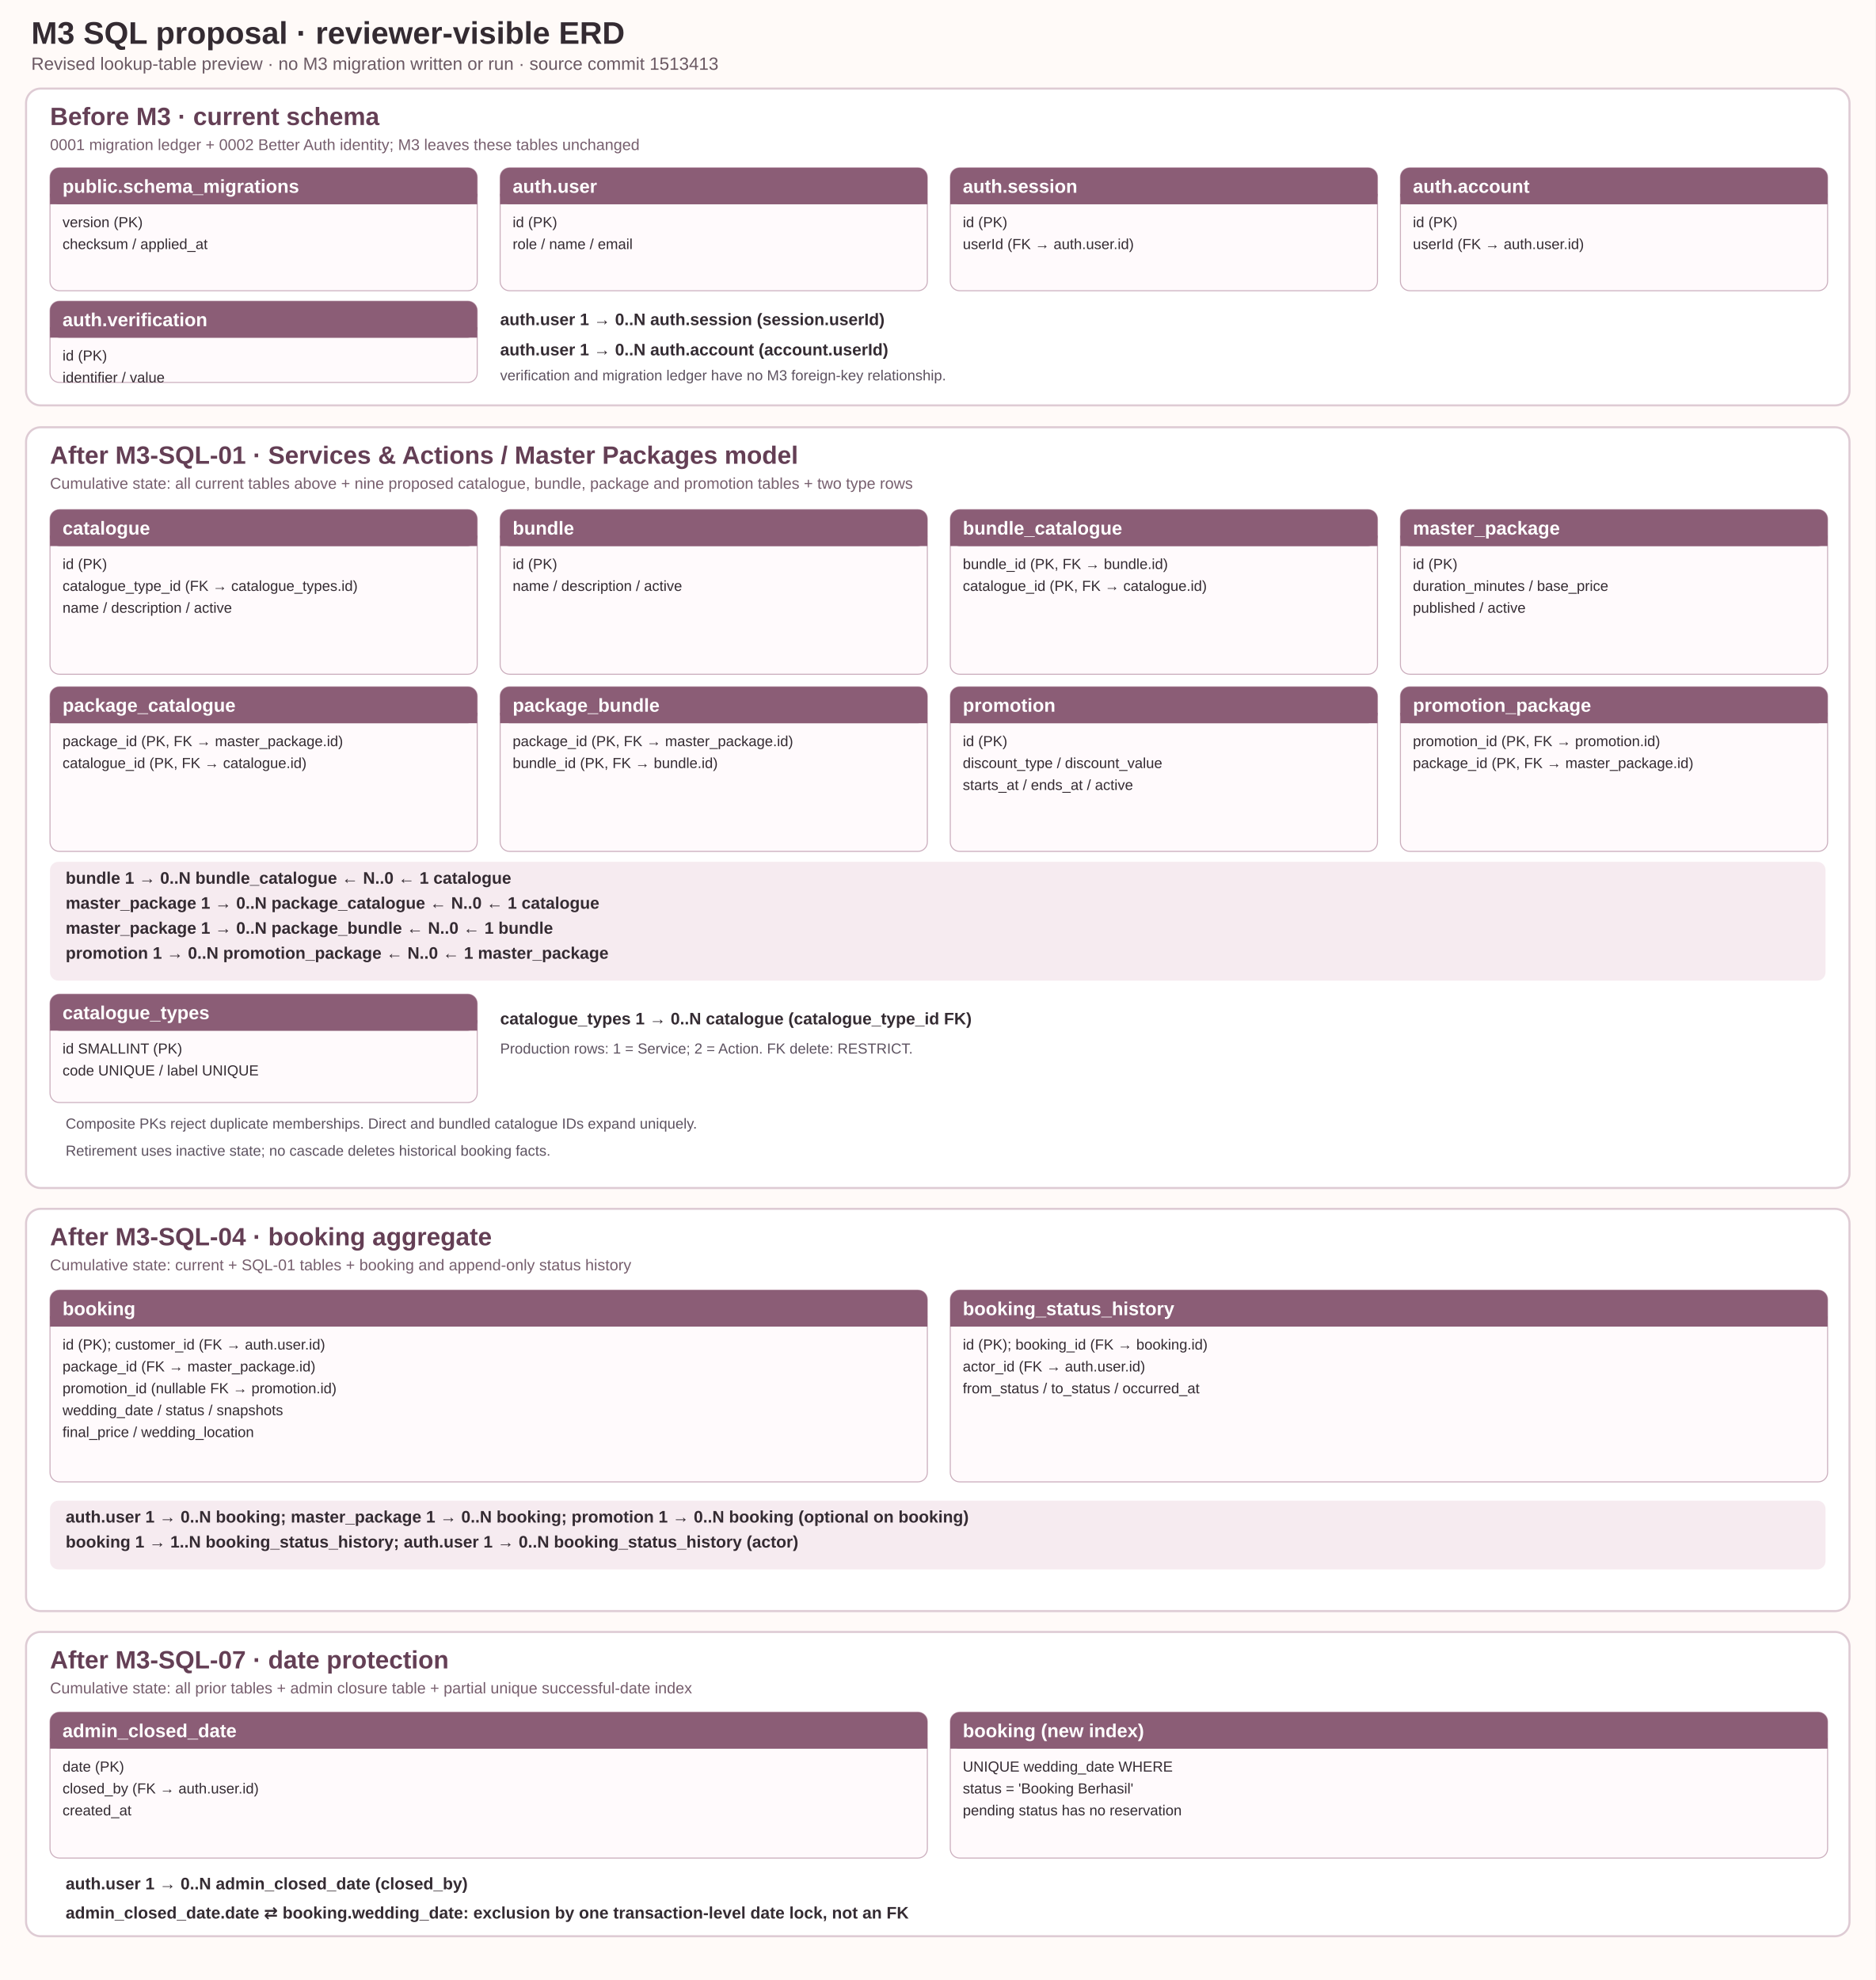
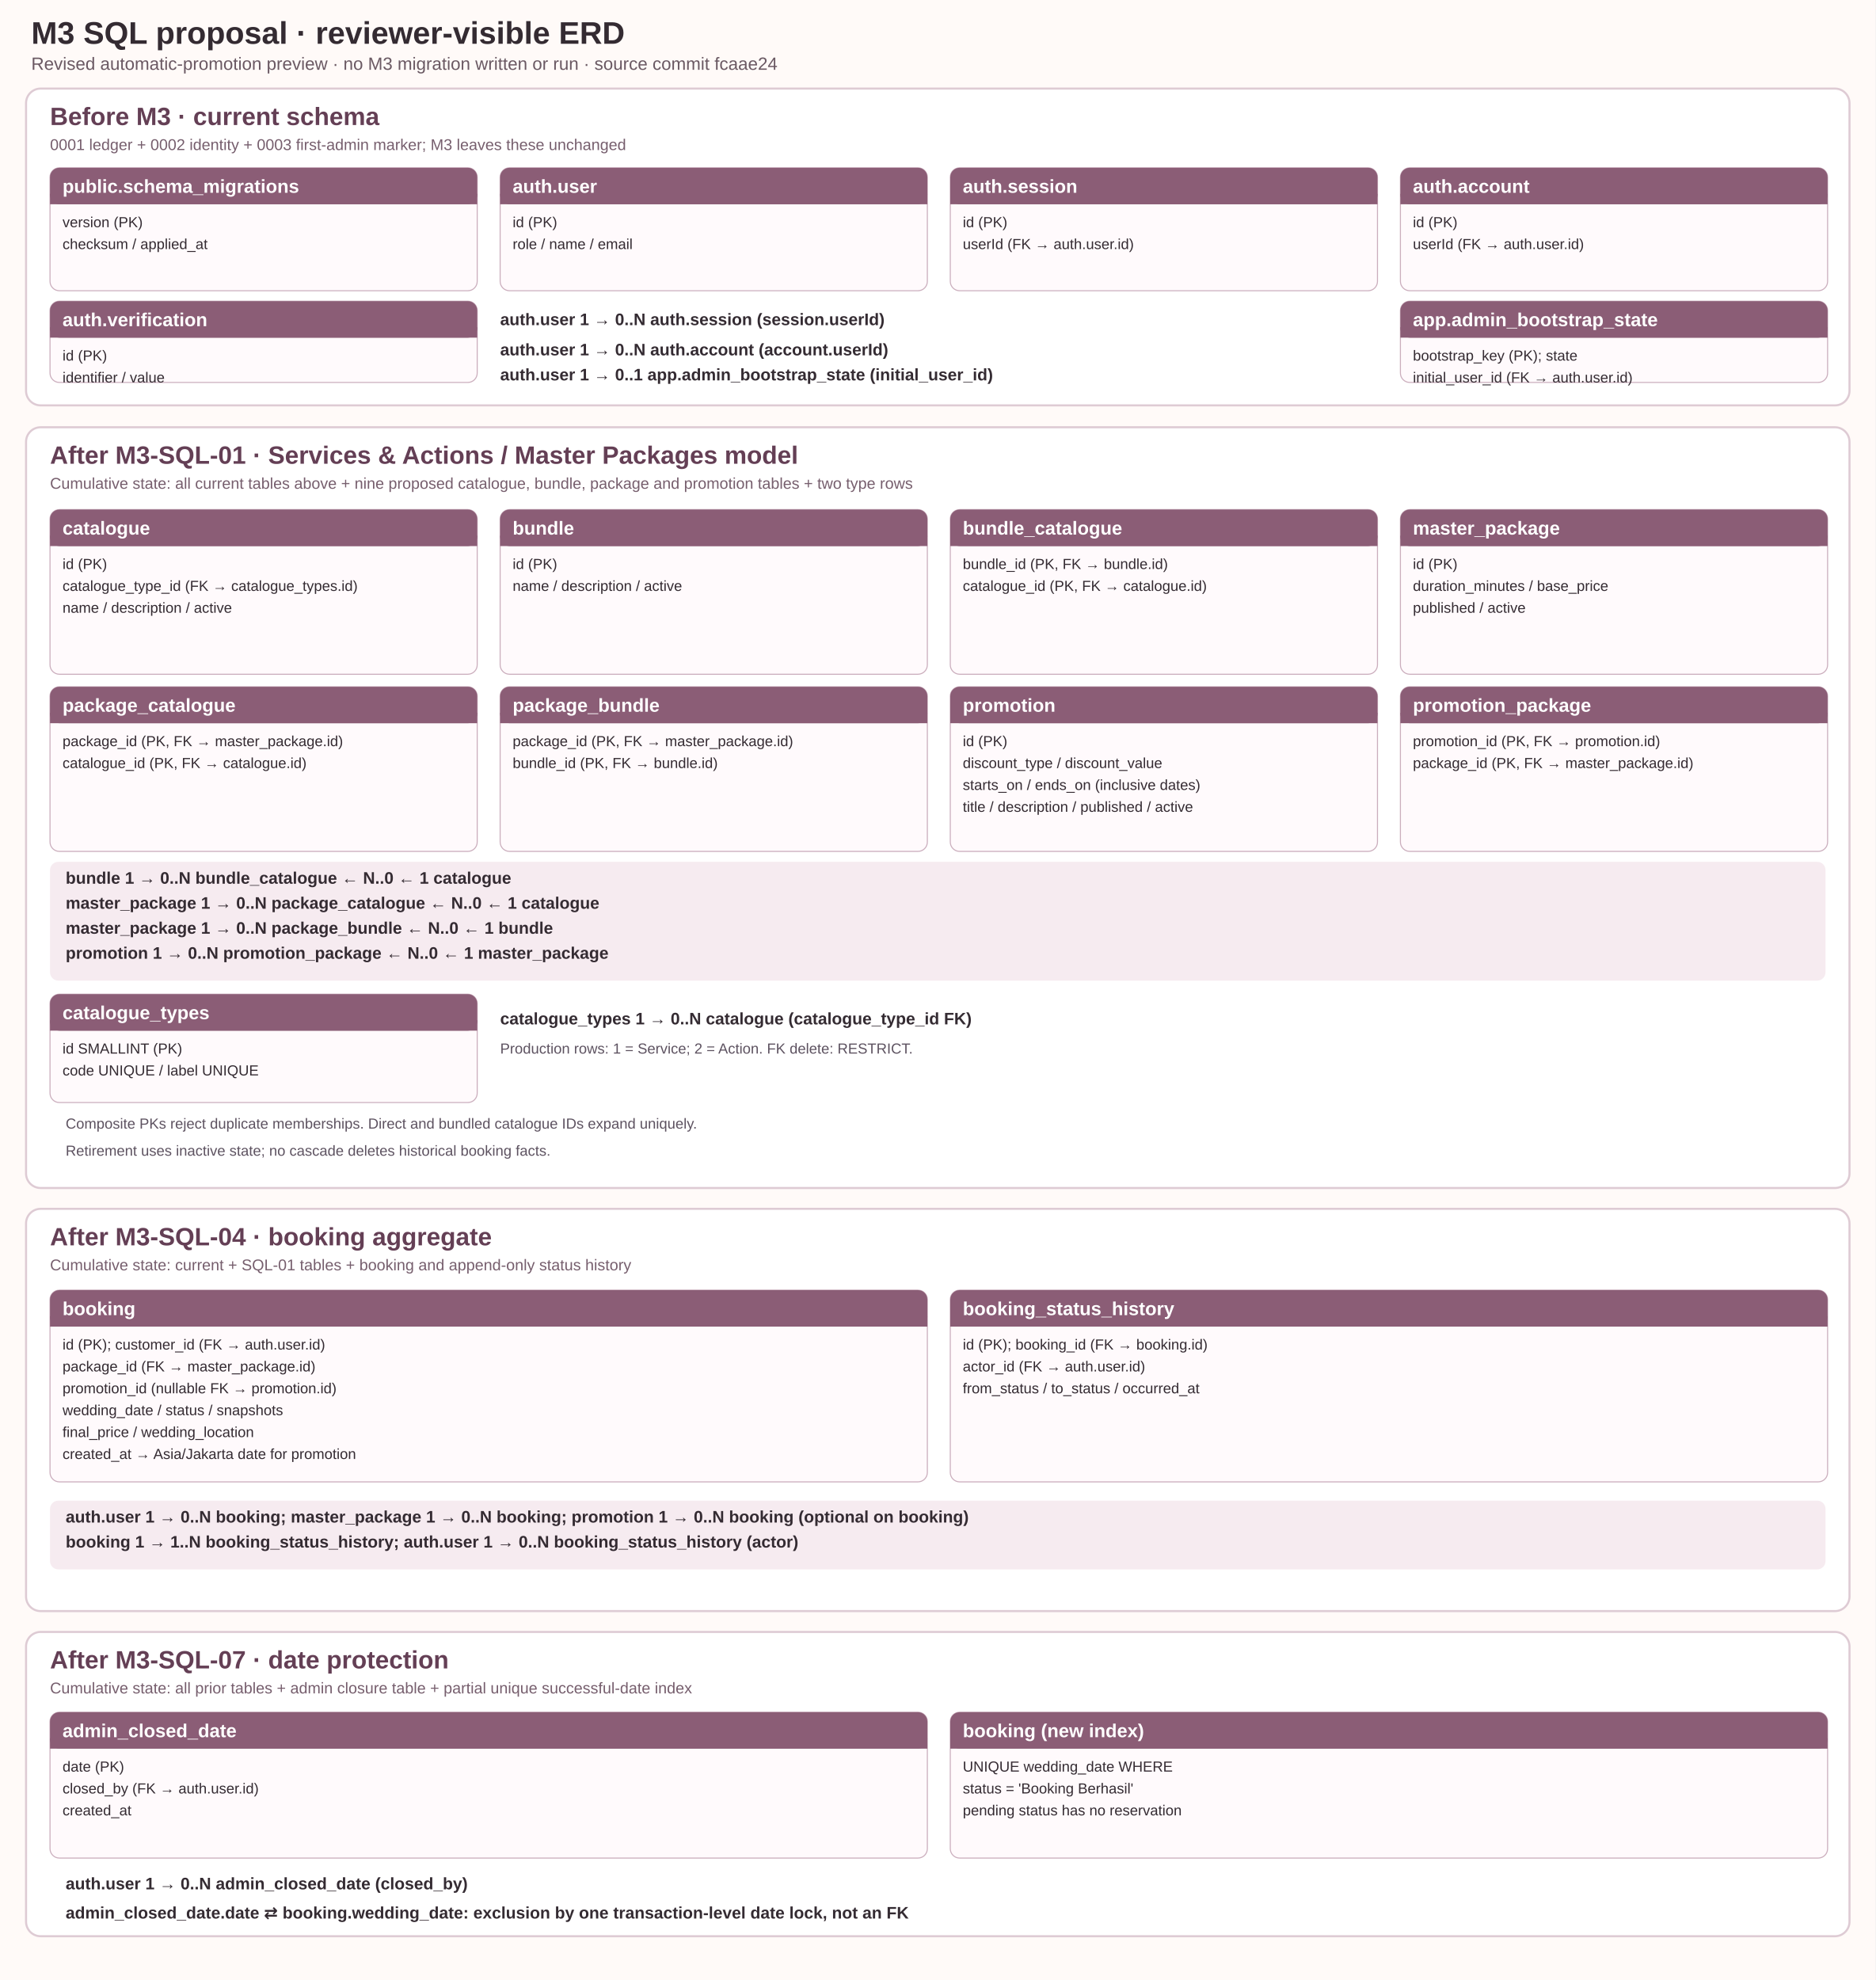
<svg xmlns="http://www.w3.org/2000/svg" width="1800" height="1900" viewBox="0 0 1800 1900" role="img" aria-labelledby="title desc">
  <style>text{font-family:Segoe UI,Arial,sans-serif;fill:#342b32}.title{font-size:30px;font-weight:700}.sub{font-size:17px;fill:#6a5963}.phase{font-size:24px;font-weight:700;fill:#643f55}.phaseSub{font-size:15px;fill:#765e6d}.tableTitle{font-size:18px;font-weight:700;fill:#fff}.field{font-size:14px}.rel{font-size:16px;font-weight:550}.small{font-size:14px;fill:#5d5260}</style>
  <rect width="1800" height="1900" fill="#fffaf8" />
  <text x="30" y="42" class="title">M3 SQL proposal · reviewer-visible ERD</text>
-   <text x="30" y="67" class="sub">Revised lookup-table preview · no M3 migration written or run · source commit 1513413</text>
+   <text x="30" y="67" class="sub">Revised automatic-promotion preview · no M3 migration written or run · source commit fcaae24</text>
  <rect x="25" y="85" width="1750" height="304" rx="14" fill="#fff" stroke="#decbd4" stroke-width="2" />
  <text x="48" y="120" class="phase">Before M3 · current schema</text>
-   <text x="48" y="144" class="phaseSub">0001 migration ledger + 0002 Better Auth identity; M3 leaves these tables unchanged</text>
+   <text x="48" y="144" class="phaseSub">0001 ledger + 0002 identity + 0003 first-admin marker; M3 leaves these unchanged</text>
  <rect x="48" y="161" width="410" height="118" rx="9" fill="#fffafc" stroke="#cbaebd" />
  <rect x="48" y="161" width="410" height="35" rx="9" fill="#8b5d76" />
  <rect x="48" y="186" width="410" height="10" fill="#8b5d76" />
  <text x="60" y="185" class="tableTitle">public.schema_migrations</text>
  <text x="60" y="218" class="field">version (PK)</text>
  <text x="60" y="239" class="field">checksum / applied_at</text>
  <rect x="480" y="161" width="410" height="118" rx="9" fill="#fffafc" stroke="#cbaebd" />
  <rect x="480" y="161" width="410" height="35" rx="9" fill="#8b5d76" />
  <rect x="480" y="186" width="410" height="10" fill="#8b5d76" />
  <text x="492" y="185" class="tableTitle">auth.user</text>
  <text x="492" y="218" class="field">id (PK)</text>
  <text x="492" y="239" class="field">role / name / email</text>
  <rect x="912" y="161" width="410" height="118" rx="9" fill="#fffafc" stroke="#cbaebd" />
  <rect x="912" y="161" width="410" height="35" rx="9" fill="#8b5d76" />
  <rect x="912" y="186" width="410" height="10" fill="#8b5d76" />
  <text x="924" y="185" class="tableTitle">auth.session</text>
  <text x="924" y="218" class="field">id (PK)</text>
  <text x="924" y="239" class="field">userId (FK → auth.user.id)</text>
  <rect x="1344" y="161" width="410" height="118" rx="9" fill="#fffafc" stroke="#cbaebd" />
  <rect x="1344" y="161" width="410" height="35" rx="9" fill="#8b5d76" />
  <rect x="1344" y="186" width="410" height="10" fill="#8b5d76" />
  <text x="1356" y="185" class="tableTitle">auth.account</text>
  <text x="1356" y="218" class="field">id (PK)</text>
  <text x="1356" y="239" class="field">userId (FK → auth.user.id)</text>
  <rect x="48" y="289" width="410" height="78" rx="9" fill="#fffafc" stroke="#cbaebd" />
  <rect x="48" y="289" width="410" height="35" rx="9" fill="#8b5d76" />
  <rect x="48" y="314" width="410" height="10" fill="#8b5d76" />
  <text x="60" y="313" class="tableTitle">auth.verification</text>
  <text x="60" y="346" class="field">id (PK)</text>
  <text x="60" y="367" class="field">identifier / value</text>
+   <rect x="1344" y="289" width="410" height="78" rx="9" fill="#fffafc" stroke="#cbaebd" />
+   <rect x="1344" y="289" width="410" height="35" rx="9" fill="#8b5d76" />
+   <rect x="1344" y="314" width="410" height="10" fill="#8b5d76" />
+   <text x="1356" y="313" class="tableTitle">app.admin_bootstrap_state</text>
+   <text x="1356" y="346" class="field">bootstrap_key (PK); state</text>
+   <text x="1356" y="367" class="field">initial_user_id (FK → auth.user.id)</text>
  <text x="480" y="312" class="rel">auth.user 1 → 0..N auth.session (session.userId)</text>
  <text x="480" y="341" class="rel">auth.user 1 → 0..N auth.account (account.userId)</text>
-   <text x="480" y="365" class="small">verification and migration ledger have no M3 foreign-key relationship.</text>
+   <text x="480" y="365" class="rel">auth.user 1 → 0..1 app.admin_bootstrap_state (initial_user_id)</text>
  <rect x="25" y="410" width="1750" height="730" rx="14" fill="#fff" stroke="#decbd4" stroke-width="2" />
  <text x="48" y="445" class="phase">After M3-SQL-01 · Services &amp; Actions / Master Packages model</text>
  <text x="48" y="469" class="phaseSub">Cumulative state: all current tables above + nine proposed catalogue, bundle, package and promotion tables + two type rows</text>
  <rect x="48" y="489" width="410" height="158" rx="9" fill="#fffafc" stroke="#cbaebd" />
  <rect x="48" y="489" width="410" height="35" rx="9" fill="#8b5d76" />
  <rect x="48" y="514" width="410" height="10" fill="#8b5d76" />
  <text x="60" y="513" class="tableTitle">catalogue</text>
  <text x="60" y="546" class="field">id (PK)</text>
  <text x="60" y="567" class="field">catalogue_type_id (FK → catalogue_types.id)</text>
  <text x="60" y="588" class="field">name / description / active</text>
  <rect x="480" y="489" width="410" height="158" rx="9" fill="#fffafc" stroke="#cbaebd" />
  <rect x="480" y="489" width="410" height="35" rx="9" fill="#8b5d76" />
  <rect x="480" y="514" width="410" height="10" fill="#8b5d76" />
  <text x="492" y="513" class="tableTitle">bundle</text>
  <text x="492" y="546" class="field">id (PK)</text>
  <text x="492" y="567" class="field">name / description / active</text>
  <rect x="912" y="489" width="410" height="158" rx="9" fill="#fffafc" stroke="#cbaebd" />
  <rect x="912" y="489" width="410" height="35" rx="9" fill="#8b5d76" />
  <rect x="912" y="514" width="410" height="10" fill="#8b5d76" />
  <text x="924" y="513" class="tableTitle">bundle_catalogue</text>
  <text x="924" y="546" class="field">bundle_id (PK, FK → bundle.id)</text>
  <text x="924" y="567" class="field">catalogue_id (PK, FK → catalogue.id)</text>
  <rect x="1344" y="489" width="410" height="158" rx="9" fill="#fffafc" stroke="#cbaebd" />
  <rect x="1344" y="489" width="410" height="35" rx="9" fill="#8b5d76" />
  <rect x="1344" y="514" width="410" height="10" fill="#8b5d76" />
  <text x="1356" y="513" class="tableTitle">master_package</text>
  <text x="1356" y="546" class="field">id (PK)</text>
  <text x="1356" y="567" class="field">duration_minutes / base_price</text>
  <text x="1356" y="588" class="field">published / active</text>
  <rect x="48" y="659" width="410" height="158" rx="9" fill="#fffafc" stroke="#cbaebd" />
  <rect x="48" y="659" width="410" height="35" rx="9" fill="#8b5d76" />
  <rect x="48" y="684" width="410" height="10" fill="#8b5d76" />
  <text x="60" y="683" class="tableTitle">package_catalogue</text>
  <text x="60" y="716" class="field">package_id (PK, FK → master_package.id)</text>
  <text x="60" y="737" class="field">catalogue_id (PK, FK → catalogue.id)</text>
  <rect x="480" y="659" width="410" height="158" rx="9" fill="#fffafc" stroke="#cbaebd" />
  <rect x="480" y="659" width="410" height="35" rx="9" fill="#8b5d76" />
  <rect x="480" y="684" width="410" height="10" fill="#8b5d76" />
  <text x="492" y="683" class="tableTitle">package_bundle</text>
  <text x="492" y="716" class="field">package_id (PK, FK → master_package.id)</text>
  <text x="492" y="737" class="field">bundle_id (PK, FK → bundle.id)</text>
  <rect x="912" y="659" width="410" height="158" rx="9" fill="#fffafc" stroke="#cbaebd" />
  <rect x="912" y="659" width="410" height="35" rx="9" fill="#8b5d76" />
  <rect x="912" y="684" width="410" height="10" fill="#8b5d76" />
  <text x="924" y="683" class="tableTitle">promotion</text>
  <text x="924" y="716" class="field">id (PK)</text>
  <text x="924" y="737" class="field">discount_type / discount_value</text>
-   <text x="924" y="758" class="field">starts_at / ends_at / active</text>
+   <text x="924" y="758" class="field">starts_on / ends_on (inclusive dates)</text>
+   <text x="924" y="779" class="field">title / description / published / active</text>
  <rect x="1344" y="659" width="410" height="158" rx="9" fill="#fffafc" stroke="#cbaebd" />
  <rect x="1344" y="659" width="410" height="35" rx="9" fill="#8b5d76" />
  <rect x="1344" y="684" width="410" height="10" fill="#8b5d76" />
  <text x="1356" y="683" class="tableTitle">promotion_package</text>
  <text x="1356" y="716" class="field">promotion_id (PK, FK → promotion.id)</text>
  <text x="1356" y="737" class="field">package_id (PK, FK → master_package.id)</text>
  <rect x="48" y="827" width="1704" height="114" rx="8" fill="#f6ebf0" />
  <text x="63" y="848" class="rel">bundle 1 → 0..N bundle_catalogue ← N..0 ← 1 catalogue</text>
  <text x="63" y="872" class="rel">master_package 1 → 0..N package_catalogue ← N..0 ← 1 catalogue</text>
  <text x="63" y="896" class="rel">master_package 1 → 0..N package_bundle ← N..0 ← 1 bundle</text>
  <text x="63" y="920" class="rel">promotion 1 → 0..N promotion_package ← N..0 ← 1 master_package</text>
  <rect x="48" y="954" width="410" height="104" rx="9" fill="#fffafc" stroke="#cbaebd" />
  <rect x="48" y="954" width="410" height="35" rx="9" fill="#8b5d76" />
  <rect x="48" y="979" width="410" height="10" fill="#8b5d76" />
  <text x="60" y="978" class="tableTitle">catalogue_types</text>
  <text x="60" y="1011" class="field">id SMALLINT (PK)</text>
  <text x="60" y="1032" class="field">code UNIQUE / label UNIQUE</text>
  <text x="480" y="983" class="rel">catalogue_types 1 → 0..N catalogue (catalogue_type_id FK)</text>
  <text x="480" y="1011" class="small">Production rows: 1 = Service; 2 = Action. FK delete: RESTRICT.</text>
  <text x="63" y="1083" class="small">Composite PKs reject duplicate memberships. Direct and bundled catalogue IDs expand uniquely.</text>
  <text x="63" y="1109" class="small">Retirement uses inactive state; no cascade deletes historical booking facts.</text>
  <rect x="25" y="1160" width="1750" height="386" rx="14" fill="#fff" stroke="#decbd4" stroke-width="2" />
  <text x="48" y="1195" class="phase">After M3-SQL-04 · booking aggregate</text>
  <text x="48" y="1219" class="phaseSub">Cumulative state: current + SQL-01 tables + booking and append-only status history</text>
  <rect x="48" y="1238" width="842" height="184" rx="9" fill="#fffafc" stroke="#cbaebd" />
  <rect x="48" y="1238" width="842" height="35" rx="9" fill="#8b5d76" />
  <rect x="48" y="1263" width="842" height="10" fill="#8b5d76" />
  <text x="60" y="1262" class="tableTitle">booking</text>
  <text x="60" y="1295" class="field">id (PK); customer_id (FK → auth.user.id)</text>
  <text x="60" y="1316" class="field">package_id (FK → master_package.id)</text>
  <text x="60" y="1337" class="field">promotion_id (nullable FK → promotion.id)</text>
  <text x="60" y="1358" class="field">wedding_date / status / snapshots</text>
  <text x="60" y="1379" class="field">final_price / wedding_location</text>
+   <text x="60" y="1400" class="field">created_at → Asia/Jakarta date for promotion</text>
  <rect x="912" y="1238" width="842" height="184" rx="9" fill="#fffafc" stroke="#cbaebd" />
  <rect x="912" y="1238" width="842" height="35" rx="9" fill="#8b5d76" />
  <rect x="912" y="1263" width="842" height="10" fill="#8b5d76" />
  <text x="924" y="1262" class="tableTitle">booking_status_history</text>
  <text x="924" y="1295" class="field">id (PK); booking_id (FK → booking.id)</text>
  <text x="924" y="1316" class="field">actor_id (FK → auth.user.id)</text>
  <text x="924" y="1337" class="field">from_status / to_status / occurred_at</text>
  <rect x="48" y="1440" width="1704" height="66" rx="8" fill="#f6ebf0" />
  <text x="63" y="1461" class="rel">auth.user 1 → 0..N booking; master_package 1 → 0..N booking; promotion 1 → 0..N booking (optional on booking)</text>
  <text x="63" y="1485" class="rel">booking 1 → 1..N booking_status_history; auth.user 1 → 0..N booking_status_history (actor)</text>
  <rect x="25" y="1566" width="1750" height="292" rx="14" fill="#fff" stroke="#decbd4" stroke-width="2" />
  <text x="48" y="1601" class="phase">After M3-SQL-07 · date protection</text>
  <text x="48" y="1625" class="phaseSub">Cumulative state: all prior tables + admin closure table + partial unique successful-date index</text>
  <rect x="48" y="1643" width="842" height="140" rx="9" fill="#fffafc" stroke="#cbaebd" />
  <rect x="48" y="1643" width="842" height="35" rx="9" fill="#8b5d76" />
  <rect x="48" y="1668" width="842" height="10" fill="#8b5d76" />
  <text x="60" y="1667" class="tableTitle">admin_closed_date</text>
  <text x="60" y="1700" class="field">date (PK)</text>
  <text x="60" y="1721" class="field">closed_by (FK → auth.user.id)</text>
  <text x="60" y="1742" class="field">created_at</text>
  <rect x="912" y="1643" width="842" height="140" rx="9" fill="#fffafc" stroke="#cbaebd" />
  <rect x="912" y="1643" width="842" height="35" rx="9" fill="#8b5d76" />
  <rect x="912" y="1668" width="842" height="10" fill="#8b5d76" />
  <text x="924" y="1667" class="tableTitle">booking (new index)</text>
  <text x="924" y="1700" class="field">UNIQUE wedding_date WHERE</text>
  <text x="924" y="1721" class="field">status = 'Booking Berhasil'</text>
  <text x="924" y="1742" class="field">pending status has no reservation</text>
  <text x="63" y="1813" class="rel">auth.user 1 → 0..N admin_closed_date (closed_by)</text>
  <text x="63" y="1841" class="rel">admin_closed_date.date ⇄ booking.wedding_date: exclusion by one transaction-level date lock, not an FK</text>
</svg>
